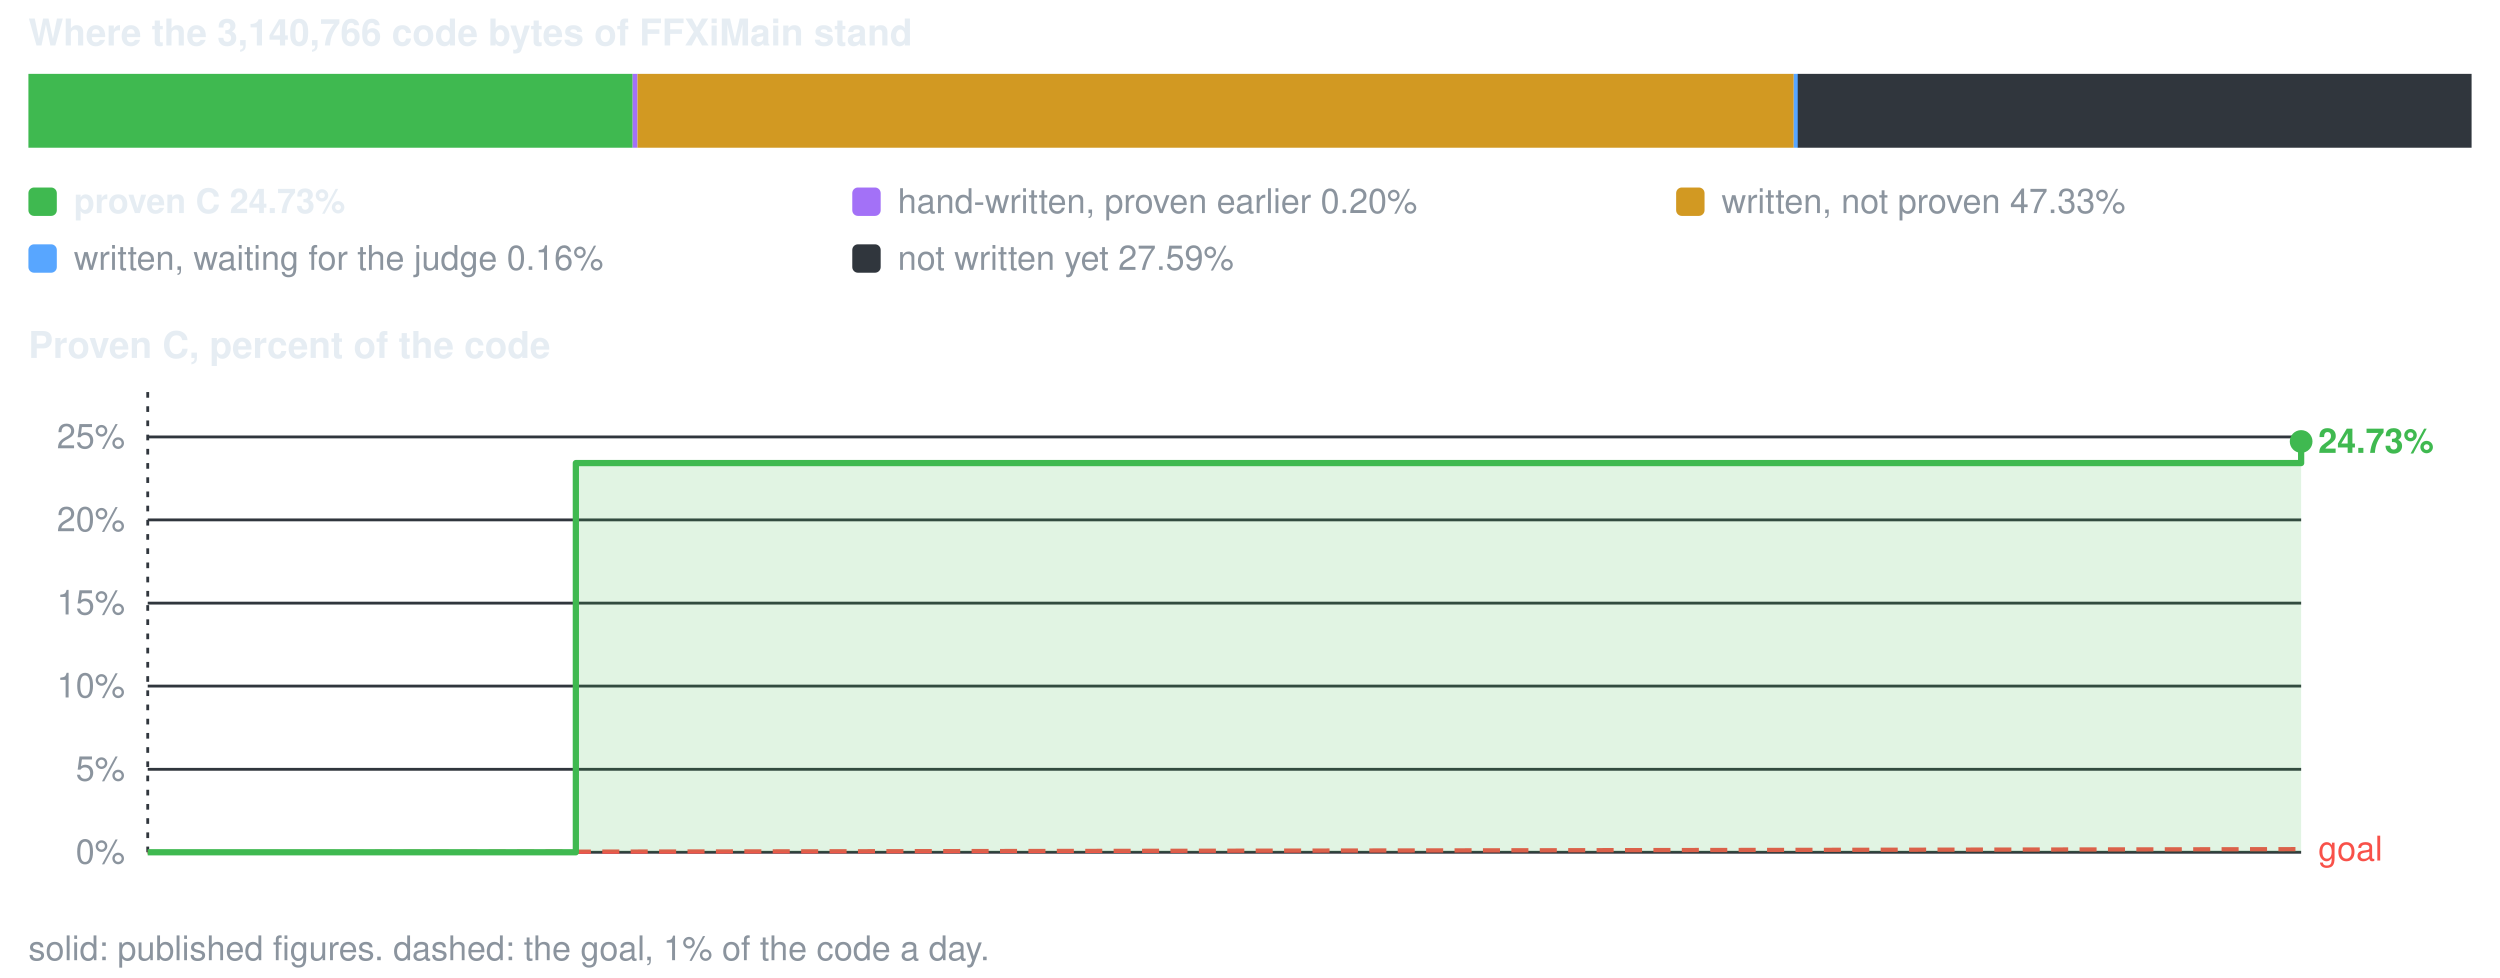
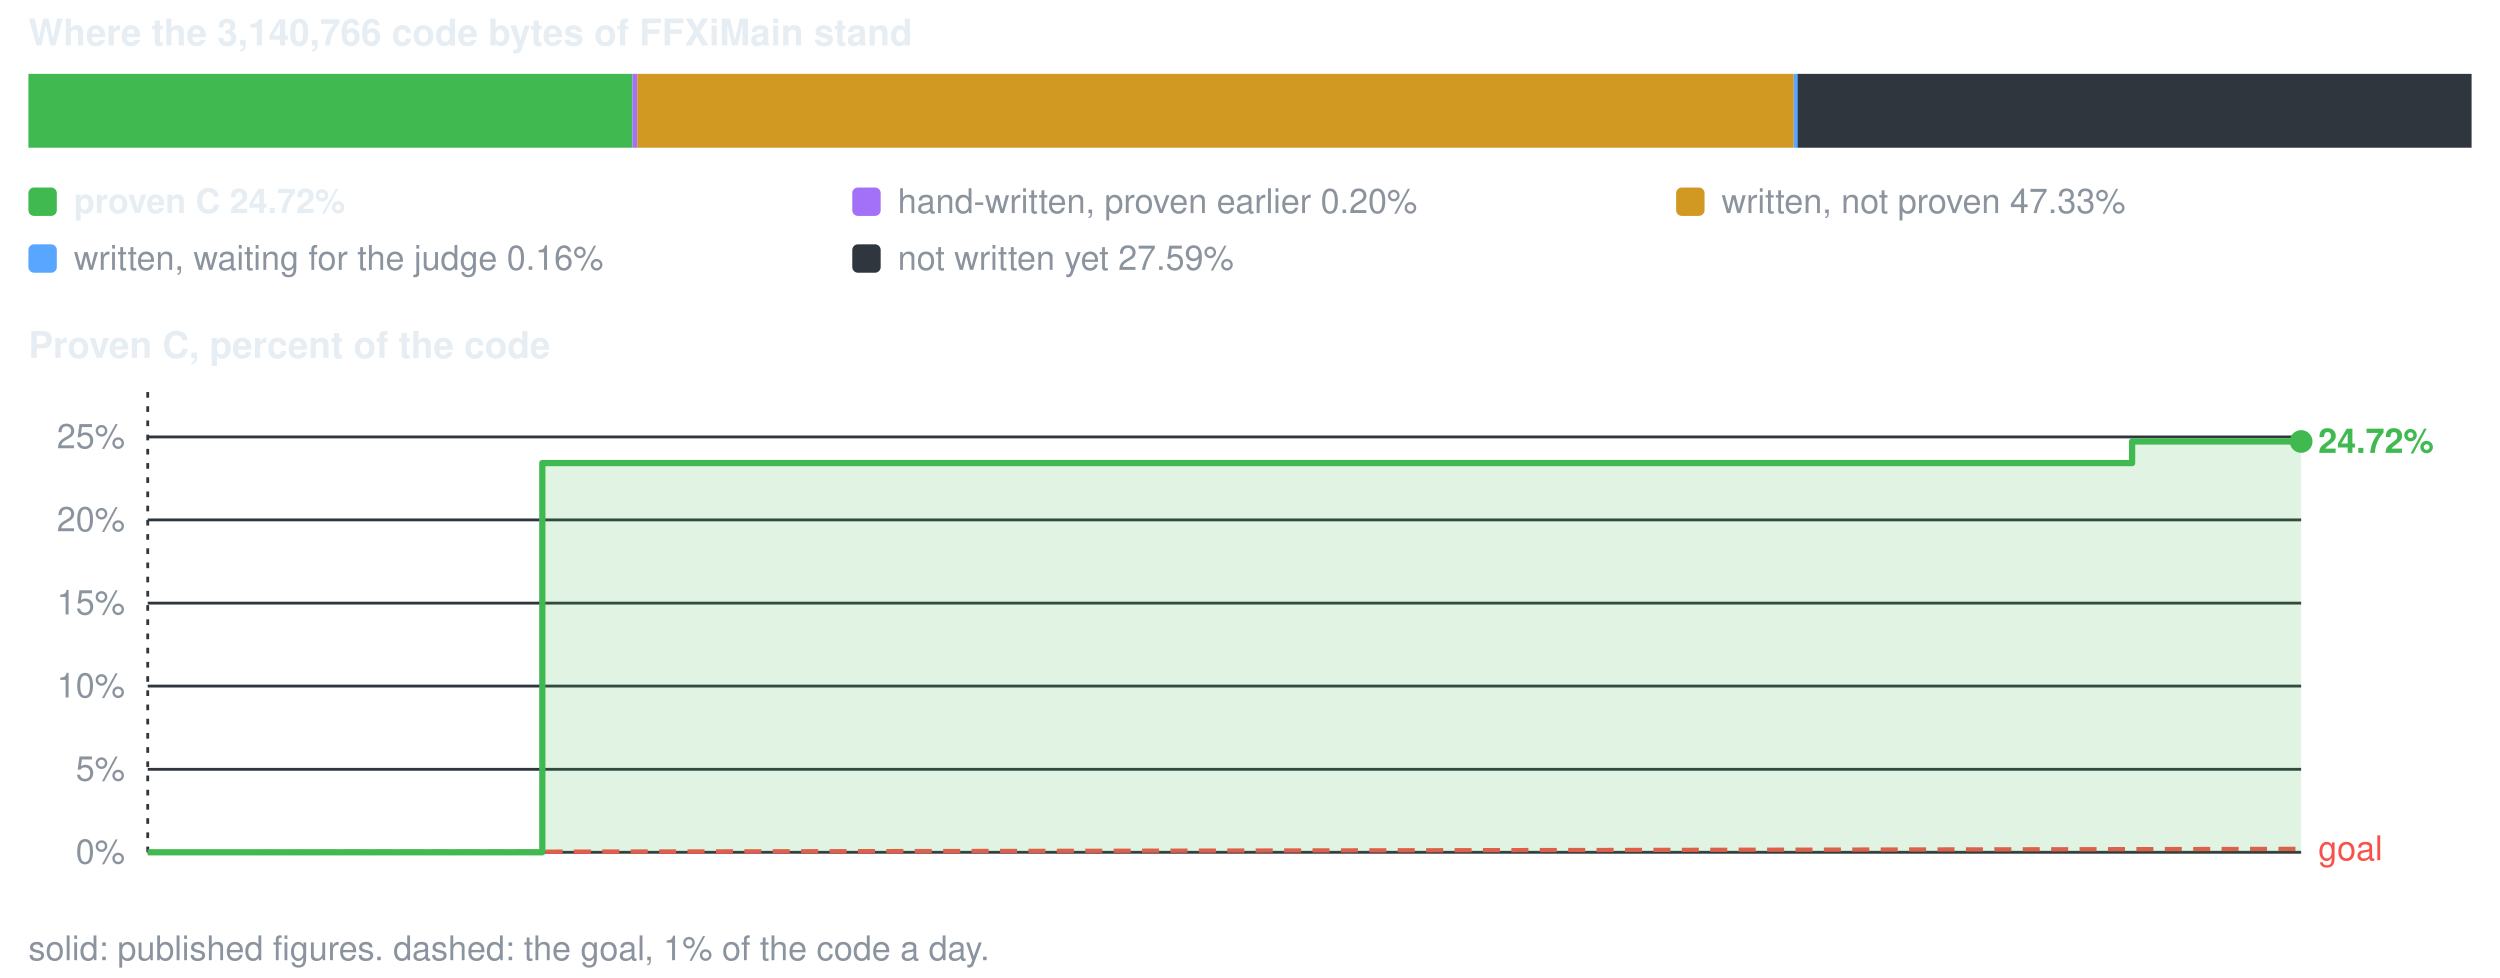
<svg xmlns="http://www.w3.org/2000/svg" viewBox="0 0 880 344" width="880" height="344" role="img" aria-label="conversion progress">
  <style>text{font-family:-apple-system,BlinkMacSystemFont,'Segoe UI',Helvetica,Arial,sans-serif;font-size:12px;fill:#8b949e}.s{fill:#e6edf3;font-weight:600}.b{font-size:13px}</style>
  <text x="10" y="16" class="s b">Where the 3,140,766 code bytes of FFXiMain stand</text>
-   <rect x="10.0" y="26" width="212.7" height="26" fill="#3fb950" />
-   <rect x="222.7" y="26" width="1.7" height="26" fill="#a371f7" />
-   <rect x="224.4" y="26" width="407.0" height="26" fill="#d29922" />
+   <rect x="10.0" y="26" width="212.6" height="26" fill="#3fb950" />
+   <rect x="222.6" y="26" width="1.7" height="26" fill="#a371f7" />
+   <rect x="224.3" y="26" width="407.1" height="26" fill="#d29922" />
  <rect x="631.4" y="26" width="1.5" height="26" fill="#58a6ff" />
  <rect x="632.8" y="26" width="237.2" height="26" fill="#30363d" />
  <rect x="10" y="66" width="10" height="10" rx="2" fill="#3fb950" />
-   <text x="26" y="75" class="s">proven C 24.73%</text>
+   <text x="26" y="75" class="s">proven C 24.72%</text>
  <rect x="300" y="66" width="10" height="10" rx="2" fill="#a371f7" />
  <text x="316" y="75">hand-written, proven earlier 0.20%</text>
  <rect x="590" y="66" width="10" height="10" rx="2" fill="#d29922" />
  <text x="606" y="75">written, not proven 47.33%</text>
  <rect x="10" y="86" width="10" height="10" rx="2" fill="#58a6ff" />
  <text x="26" y="95">written, waiting for the judge 0.16%</text>
  <rect x="300" y="86" width="10" height="10" rx="2" fill="#30363d" />
  <text x="316" y="95">not written yet 27.59%</text>
  <text x="10" y="126" class="s b">Proven C, percent of the code</text>
  <line x1="52" y1="300.0" x2="810" y2="300.0" stroke="#30363d" stroke-width="1" />
  <text x="44" y="304.0" text-anchor="end">0%</text>
  <line x1="52" y1="270.8" x2="810" y2="270.8" stroke="#30363d" stroke-width="1" />
  <text x="44" y="274.8" text-anchor="end">5%</text>
  <line x1="52" y1="241.5" x2="810" y2="241.5" stroke="#30363d" stroke-width="1" />
  <text x="44" y="245.5" text-anchor="end">10%</text>
  <line x1="52" y1="212.3" x2="810" y2="212.3" stroke="#30363d" stroke-width="1" />
  <text x="44" y="216.3" text-anchor="end">15%</text>
  <line x1="52" y1="183.0" x2="810" y2="183.0" stroke="#30363d" stroke-width="1" />
  <text x="44" y="187.0" text-anchor="end">20%</text>
  <line x1="52" y1="153.8" x2="810" y2="153.8" stroke="#30363d" stroke-width="1" />
  <text x="44" y="157.8" text-anchor="end">25%</text>
  <line x1="52.0" y1="138" x2="52.0" y2="300" stroke="#30363d" stroke-width="1" stroke-dasharray="2 3" />
-   <line x1="52.0" y1="300.0" x2="810.0" y2="298.9" stroke="#f85149" stroke-width="1.5" stroke-dasharray="6 4" />
-   <text x="816.0" y="302.9" style="fill:#f85149">goal</text>
-   <path d="M52.0 300.0 H202.7 V163.0 H265.7 V163.0 H372.4 V163.0 H526.6 V163.0 H810.0 V155.4 V300.0 H52.0 Z" fill="#3fb950" fill-opacity="0.16" />
-   <path d="M52.0 300.0 H202.7 V163.0 H265.7 V163.0 H372.4 V163.0 H526.6 V163.0 H810.0 V155.4" fill="none" stroke="#3fb950" stroke-width="2.2" stroke-linejoin="round" />
+   <line x1="52.0" y1="300.0" x2="810.0" y2="298.8" stroke="#f85149" stroke-width="1.5" stroke-dasharray="6 4" />
+   <text x="816.0" y="302.8" style="fill:#f85149">goal</text>
+   <path d="M52.0 300.0 H190.9 V163.0 H248.8 V163.0 H347.2 V163.0 H489.2 V163.0 H750.5 V155.4 H810.0 V155.4 V300.0 H52.0 Z" fill="#3fb950" fill-opacity="0.16" />
+   <path d="M52.0 300.0 H190.9 V163.0 H248.8 V163.0 H347.2 V163.0 H489.2 V163.0 H750.5 V155.4 H810.0 V155.4" fill="none" stroke="#3fb950" stroke-width="2.2" stroke-linejoin="round" />
  <circle cx="810.0" cy="155.4" r="4" fill="#3fb950" />
-   <text x="816.0" y="159.4" class="s" style="fill:#3fb950">24.73%</text>
+   <text x="816.0" y="159.4" class="s" style="fill:#3fb950">24.72%</text>
  <text x="10" y="338">solid: published figures. dashed: the goal, 1% of the code a day.</text>
</svg>
